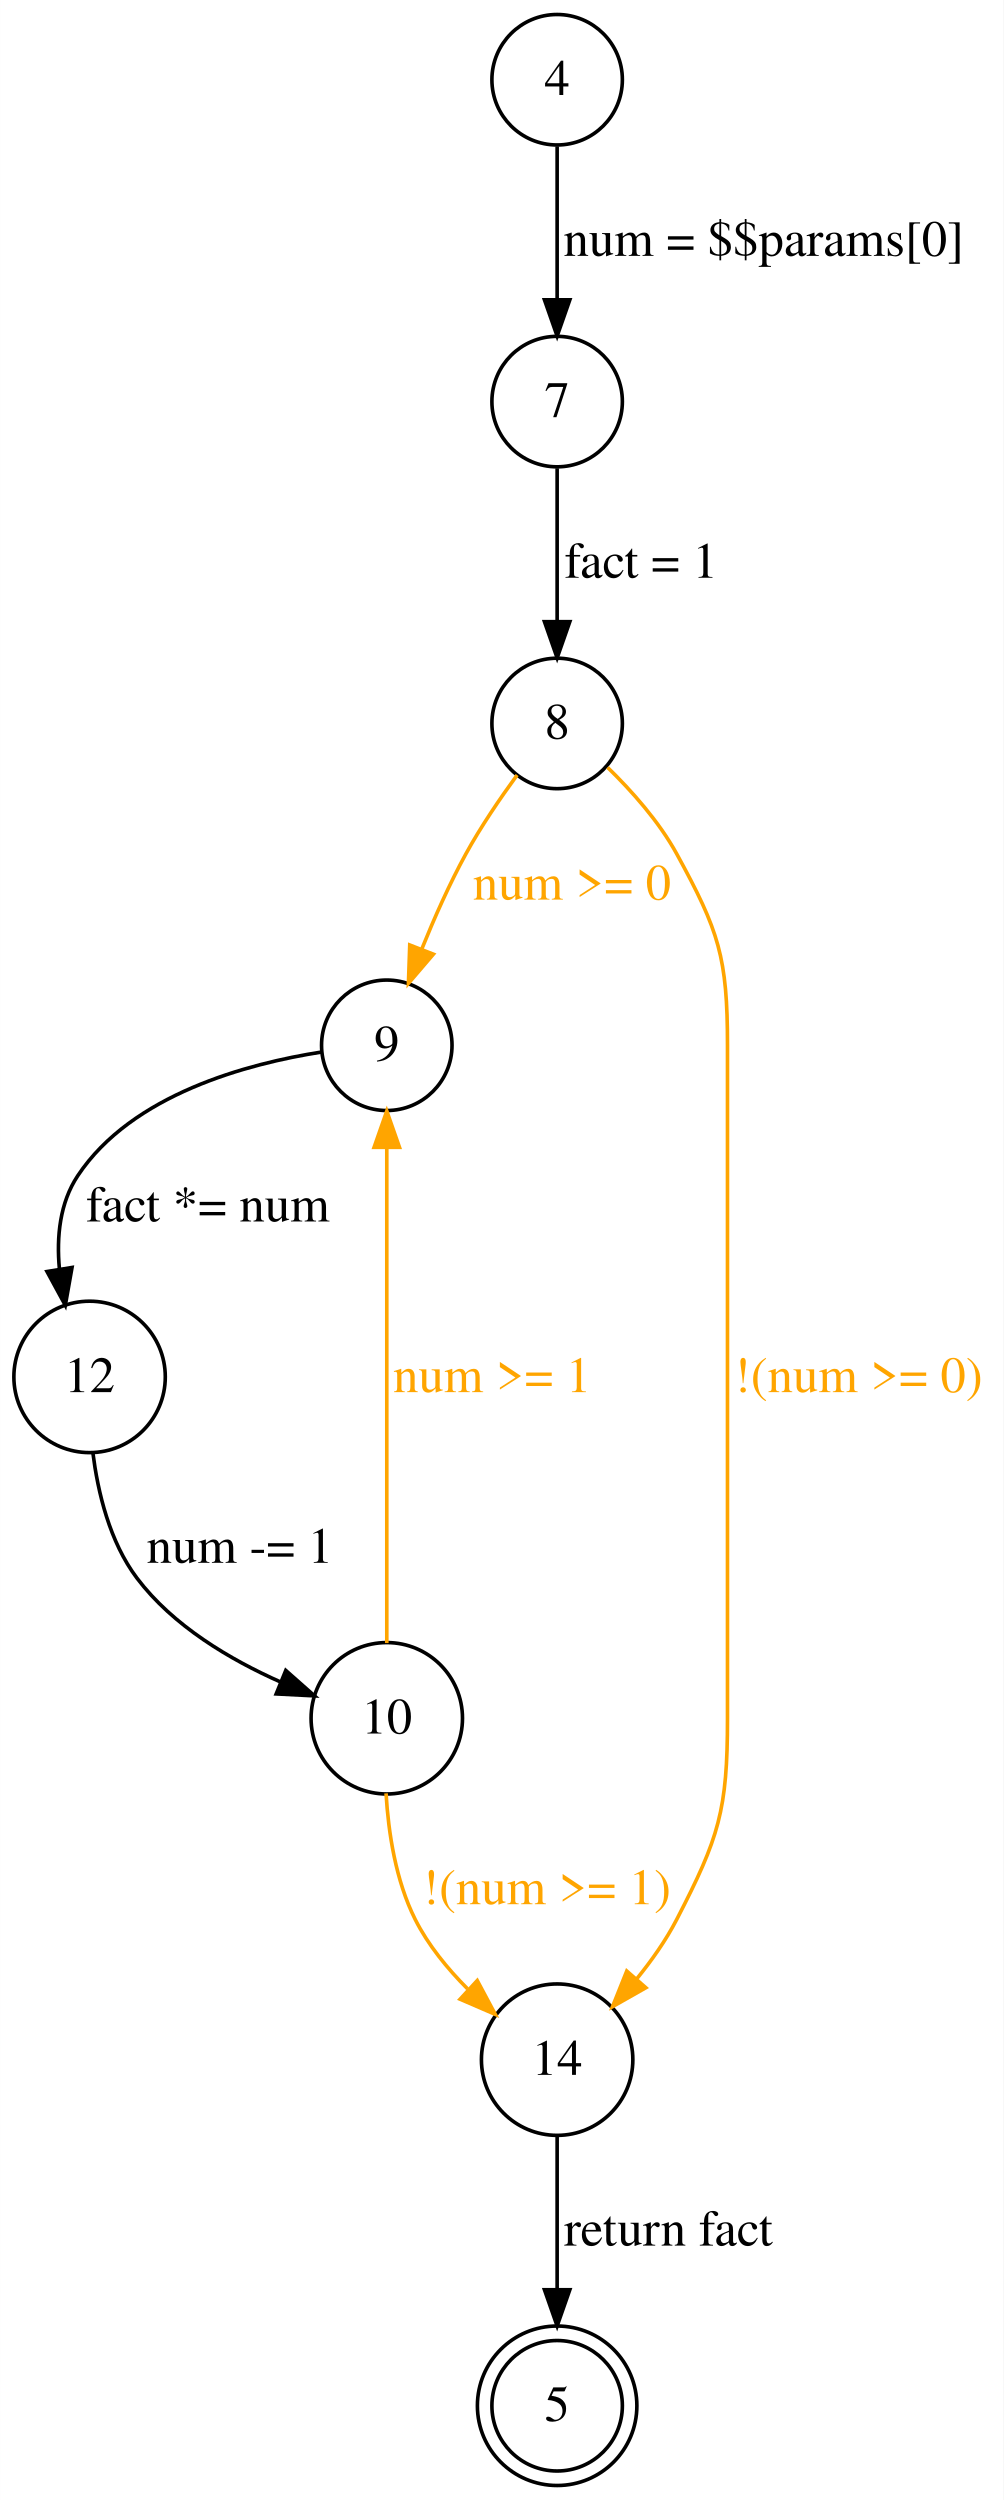
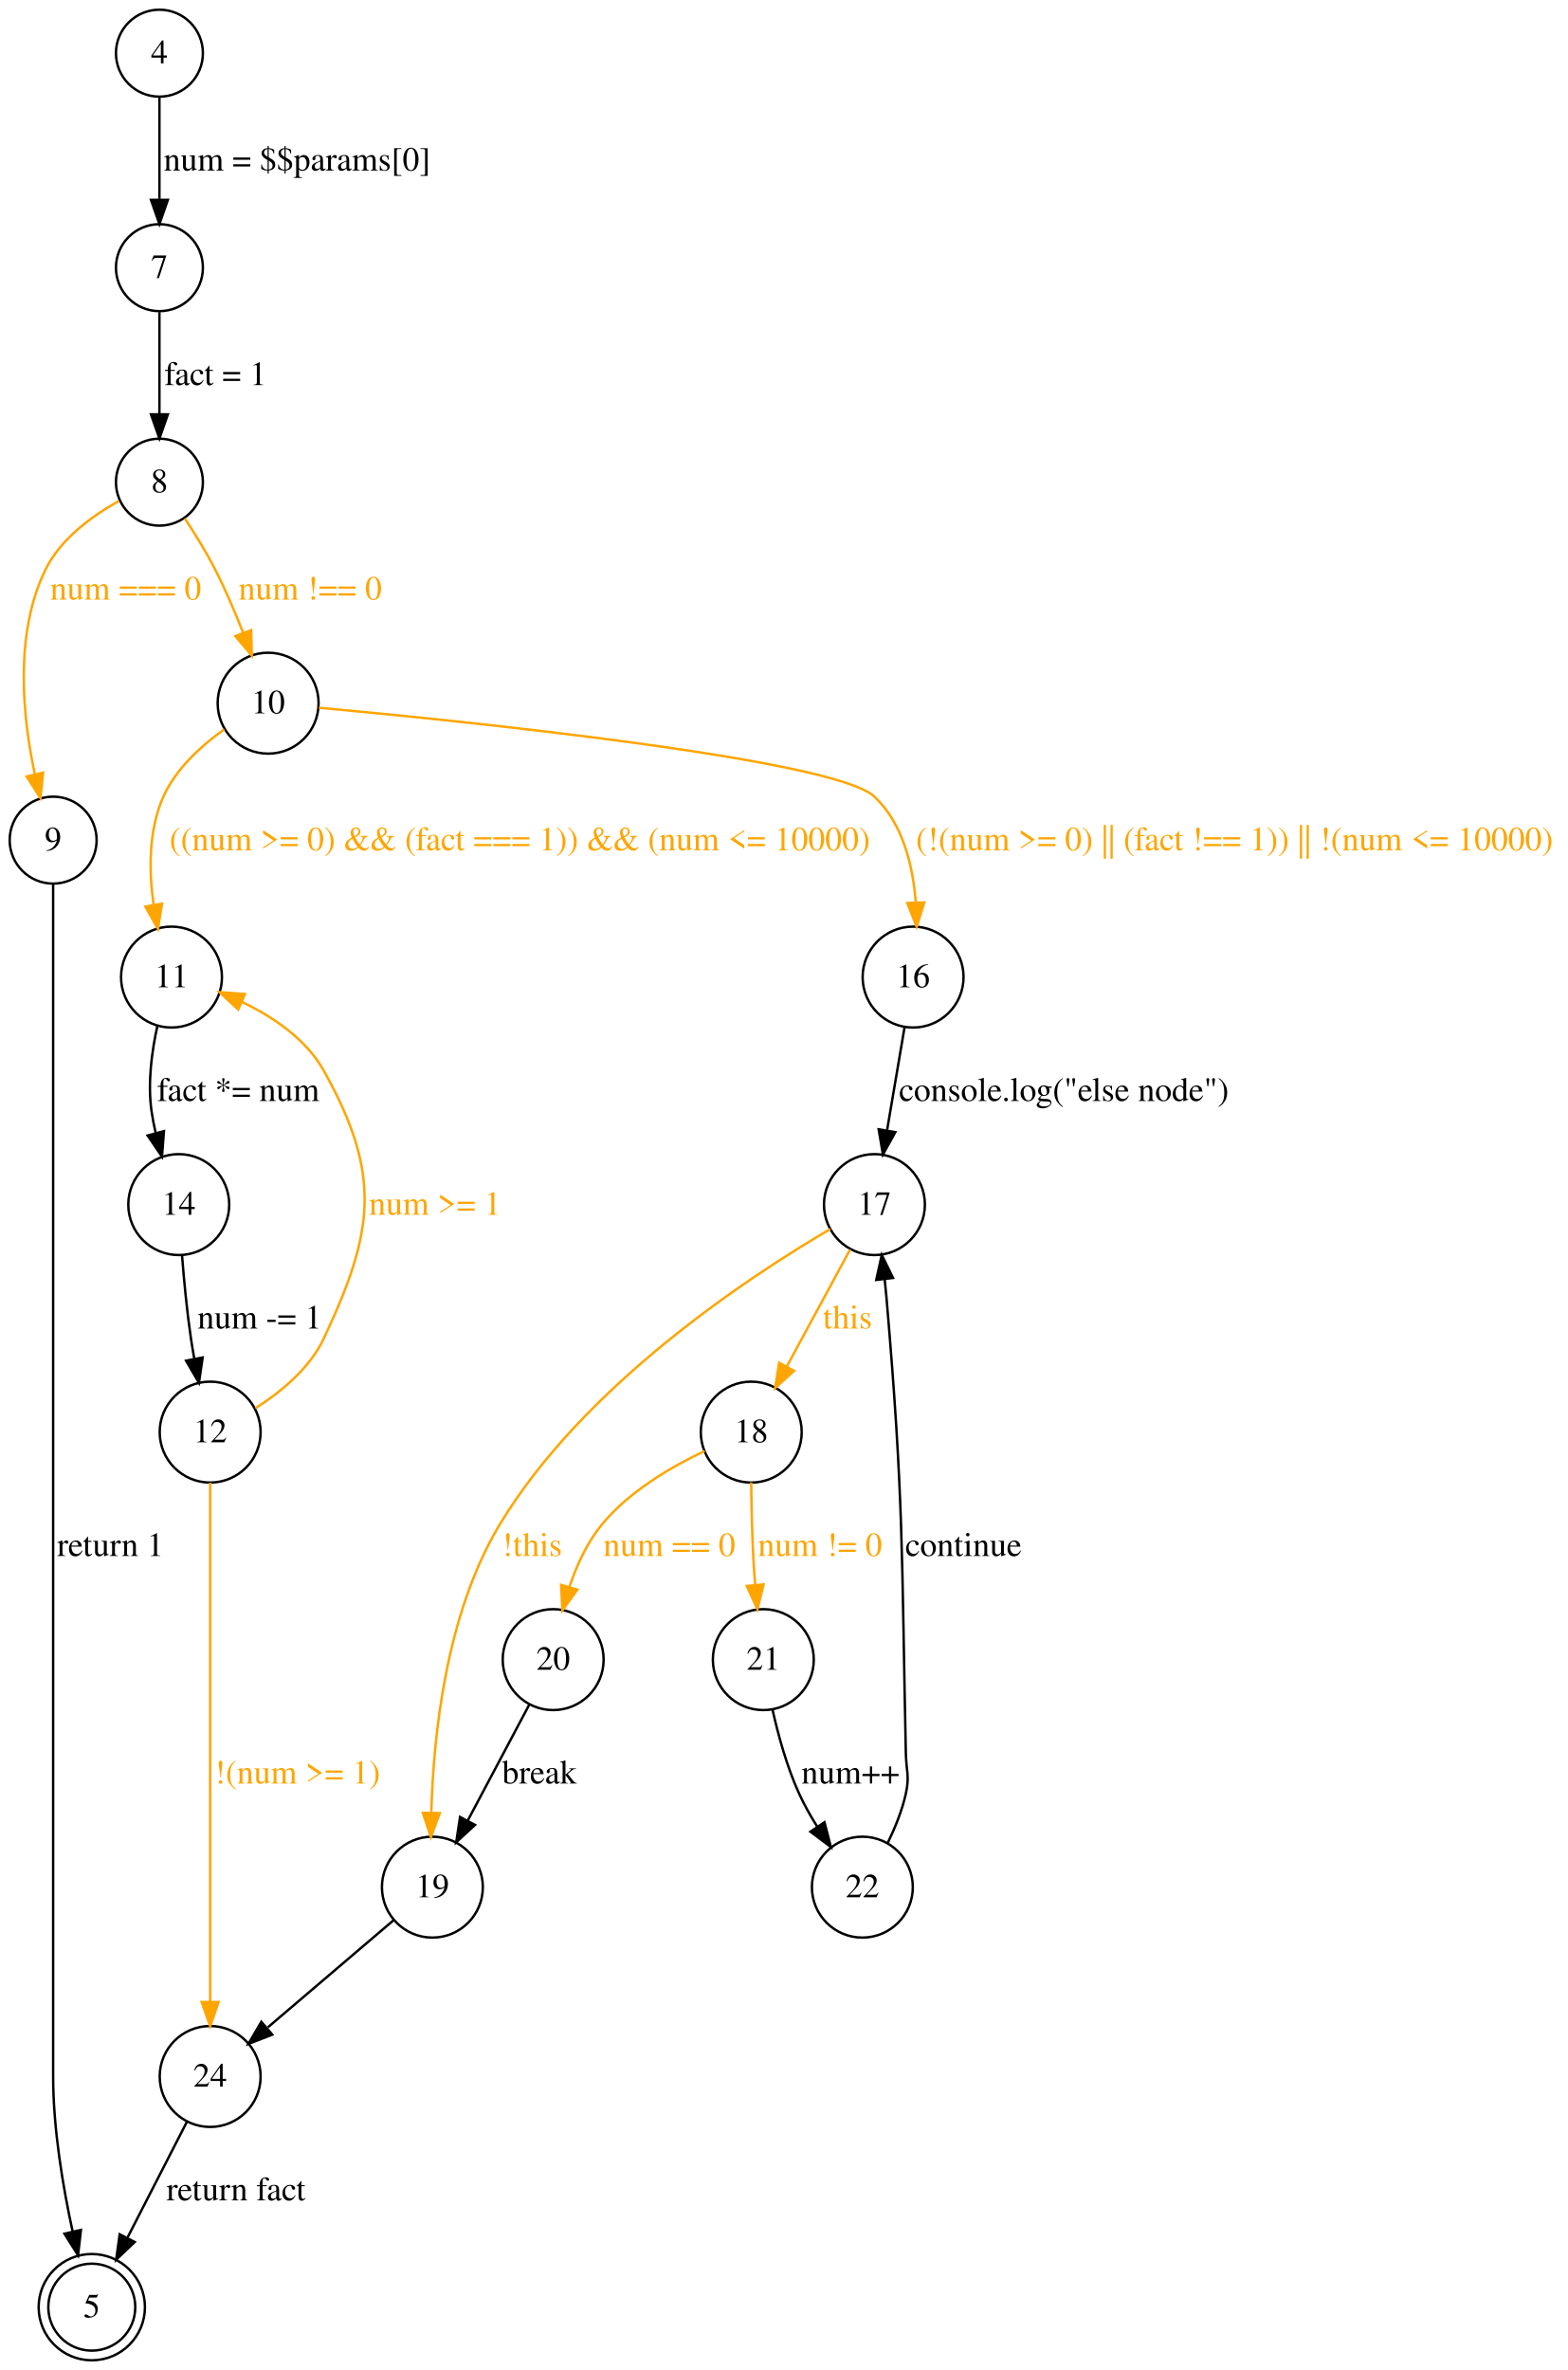
- <svg xmlns="http://www.w3.org/2000/svg" width="277pt" height="690pt" viewBox="0.00 0.00 276.86 689.76">
-   <g id="graph0" class="graph" transform="scale(1 1) rotate(0) translate(4 685.7607)">
-     <polygon fill="#ffffff" stroke="transparent" points="-4,4 -4,-685.761 272.855,-685.761 272.855,4 -4,4" />
+ <svg xmlns="http://www.w3.org/2000/svg" width="649pt" height="981pt" viewBox="0.00 0.00 649.09 981.11">
+   <g id="graph0" class="graph" transform="scale(1 1) rotate(0) translate(4 977.1083)">
+     <polygon fill="#ffffff" stroke="transparent" points="-4,4 -4,-977.108 645.09,-977.108 645.09,4 -4,4" />
    <g id="node1" class="node">
-       <ellipse fill="none" stroke="#000000" cx="149.694" cy="-22" rx="18" ry="18" />
-       <ellipse fill="none" stroke="#000000" cx="149.694" cy="-22" rx="22" ry="22" />
-       <text text-anchor="middle" x="149.694" y="-17.8" font-family="Times,serif" font-size="14.00" fill="#000000">5</text>
+       <ellipse fill="none" stroke="#000000" cx="34" cy="-22" rx="18" ry="18" />
+       <ellipse fill="none" stroke="#000000" cx="34" cy="-22" rx="22" ry="22" />
+       <text text-anchor="middle" x="34" y="-17.8" font-family="Times,serif" font-size="14.00" fill="#000000">5</text>
    </g>
    <g id="node2" class="node">
-       <ellipse fill="none" stroke="#000000" cx="149.694" cy="-663.761" rx="18" ry="18" />
-       <text text-anchor="middle" x="149.694" y="-659.561" font-family="Times,serif" font-size="14.00" fill="#000000">4</text>
+       <ellipse fill="none" stroke="#000000" cx="62" cy="-955.108" rx="18" ry="18" />
+       <text text-anchor="middle" x="62" y="-950.908" font-family="Times,serif" font-size="14.00" fill="#000000">4</text>
    </g>
    <g id="node3" class="node">
-       <ellipse fill="none" stroke="#000000" cx="149.694" cy="-574.961" rx="18" ry="18" />
-       <text text-anchor="middle" x="149.694" y="-570.761" font-family="Times,serif" font-size="14.00" fill="#000000">7</text>
+       <ellipse fill="none" stroke="#000000" cx="62" cy="-866.308" rx="18" ry="18" />
+       <text text-anchor="middle" x="62" y="-862.108" font-family="Times,serif" font-size="14.00" fill="#000000">7</text>
    </g>
    <g id="edge1" class="edge">
-       <path fill="none" stroke="#000000" d="M149.694,-645.361C149.694,-633.256 149.694,-617.168 149.694,-603.428" />
-       <polygon fill="#000000" stroke="#000000" points="153.194,-603.033 149.694,-593.033 146.194,-603.033 153.194,-603.033" />
-       <text text-anchor="middle" x="206.709" y="-615.161" font-family="Times,serif" font-size="14.00" fill="#000000"> num = $$params[0]</text>
+       <path fill="none" stroke="#000000" d="M62,-936.709C62,-924.603 62,-908.516 62,-894.776" />
+       <polygon fill="#000000" stroke="#000000" points="65.5,-894.38 62,-884.38 58.5,-894.38 65.5,-894.38" />
+       <text text-anchor="middle" x="119.016" y="-906.508" font-family="Times,serif" font-size="14.00" fill="#000000"> num = $$params[0]</text>
    </g>
    <g id="node4" class="node">
-       <ellipse fill="none" stroke="#000000" cx="149.694" cy="-486.161" rx="18" ry="18" />
-       <text text-anchor="middle" x="149.694" y="-481.961" font-family="Times,serif" font-size="14.00" fill="#000000">8</text>
+       <ellipse fill="none" stroke="#000000" cx="62" cy="-777.508" rx="18" ry="18" />
+       <text text-anchor="middle" x="62" y="-773.308" font-family="Times,serif" font-size="14.00" fill="#000000">8</text>
    </g>
    <g id="edge2" class="edge">
-       <path fill="none" stroke="#000000" d="M149.694,-556.561C149.694,-544.456 149.694,-528.368 149.694,-514.628" />
-       <polygon fill="#000000" stroke="#000000" points="153.194,-514.233 149.694,-504.233 146.194,-514.233 153.194,-514.233" />
-       <text text-anchor="middle" x="172.881" y="-526.361" font-family="Times,serif" font-size="14.00" fill="#000000"> fact = 1</text>
+       <path fill="none" stroke="#000000" d="M62,-847.909C62,-835.803 62,-819.716 62,-805.976" />
+       <polygon fill="#000000" stroke="#000000" points="65.5,-805.58 62,-795.58 58.5,-805.58 65.5,-805.58" />
+       <text text-anchor="middle" x="85.188" y="-817.708" font-family="Times,serif" font-size="14.00" fill="#000000"> fact = 1</text>
    </g>
    <g id="node5" class="node">
-       <ellipse fill="none" stroke="#000000" cx="102.694" cy="-397.361" rx="18" ry="18" />
-       <text text-anchor="middle" x="102.694" y="-393.161" font-family="Times,serif" font-size="14.00" fill="#000000">9</text>
+       <ellipse fill="none" stroke="#000000" cx="18" cy="-629.321" rx="18" ry="18" />
+       <text text-anchor="middle" x="18" y="-625.121" font-family="Times,serif" font-size="14.00" fill="#000000">9</text>
+     </g>
+     <g id="edge12" class="edge">
+       <path fill="none" stroke="#ffa500" d="M45.225,-769.727C34.404,-763.704 21.216,-754.237 14.926,-741.508 1.767,-714.88 5.37,-680.184 10.438,-656.471" />
+       <polygon fill="#ffa500" stroke="#ffa500" points="13.847,-657.264 12.735,-646.727 7.034,-655.658 13.847,-657.264" />
+       <text text-anchor="middle" x="48.037" y="-728.908" font-family="Times,serif" font-size="14.00" fill="#ffa500"> num === 0</text>
+     </g>
+     <g id="node16" class="node">
+       <ellipse fill="none" stroke="#000000" cx="107" cy="-686.015" rx="20.889" ry="20.889" />
+       <text text-anchor="middle" x="107" y="-681.815" font-family="Times,serif" font-size="14.00" fill="#000000">10</text>
+     </g>
+     <g id="edge13" class="edge">
+       <path fill="none" stroke="#ffa500" d="M72.515,-762.474C76.688,-756.16 81.351,-748.639 85,-741.508 89.288,-733.129 93.302,-723.711 96.697,-715.046" />
+       <polygon fill="#ffa500" stroke="#ffa500" points="99.977,-716.269 100.249,-705.677 93.431,-713.787 99.977,-716.269" />
+       <text text-anchor="middle" x="124.42" y="-728.908" font-family="Times,serif" font-size="14.00" fill="#ffa500"> num !== 0</text>
+     </g>
+     <g id="edge3" class="edge">
+       <path fill="none" stroke="#000000" d="M18,-610.948C18,-590.205 18,-555.445 18,-525.534 18,-525.534 18,-525.534 18,-117.493 18,-95.894 22.031,-71.918 26.047,-53.395" />
+       <polygon fill="#000000" stroke="#000000" points="29.504,-53.974 28.314,-43.446 22.679,-52.418 29.504,-53.974" />
+       <text text-anchor="middle" x="41.713" y="-332.961" font-family="Times,serif" font-size="14.00" fill="#000000"> return 1</text>
+     </g>
+     <g id="node6" class="node">
+       <ellipse fill="none" stroke="#000000" cx="67" cy="-572.628" rx="20.889" ry="20.889" />
+       <text text-anchor="middle" x="67" y="-568.428" font-family="Times,serif" font-size="14.00" fill="#000000">11</text>
+     </g>
+     <g id="node7" class="node">
+       <ellipse fill="none" stroke="#000000" cx="70" cy="-478.441" rx="20.889" ry="20.889" />
+       <text text-anchor="middle" x="70" y="-474.241" font-family="Times,serif" font-size="14.00" fill="#000000">14</text>
+     </g>
+     <g id="edge4" class="edge">
+       <path fill="none" stroke="#000000" d="M61.198,-552.602C58.855,-542.054 57.057,-528.899 58.734,-517.135 59.151,-514.212 59.736,-511.203 60.423,-508.213" />
+       <polygon fill="#000000" stroke="#000000" points="63.876,-508.849 63.054,-498.287 57.109,-507.057 63.876,-508.849" />
+       <text text-anchor="middle" x="94.633" y="-521.335" font-family="Times,serif" font-size="14.00" fill="#000000"> fact *= num</text>
+     </g>
+     <g id="node8" class="node">
+       <ellipse fill="none" stroke="#000000" cx="83" cy="-384.254" rx="20.889" ry="20.889" />
+       <text text-anchor="middle" x="83" y="-380.054" font-family="Times,serif" font-size="14.00" fill="#000000">12</text>
+     </g>
+     <g id="edge5" class="edge">
+       <path fill="none" stroke="#000000" d="M71.347,-457.558C72.161,-447.128 73.372,-434.336 75.054,-422.948 75.454,-420.242 75.922,-417.441 76.427,-414.639" />
+       <polygon fill="#000000" stroke="#000000" points="79.894,-415.145 78.365,-404.661 73.023,-413.81 79.894,-415.145" />
+       <text text-anchor="middle" x="103.473" y="-427.148" font-family="Times,serif" font-size="14.00" fill="#000000"> num -= 1</text>
+     </g>
+     <g id="edge16" class="edge">
+       <path fill="none" stroke="#ffa500" d="M101.687,-394.118C112.107,-400.738 124.135,-410.522 130,-422.948 151.056,-467.555 154.081,-490.884 130,-533.934 122.71,-546.968 109.034,-556.146 96.282,-562.282" />
+       <polygon fill="#ffa500" stroke="#ffa500" points="94.605,-559.195 86.832,-566.394 97.398,-565.613 94.605,-559.195" />
+       <text text-anchor="middle" x="176.09" y="-474.241" font-family="Times,serif" font-size="14.00" fill="#ffa500"> num &gt;= 1</text>
+     </g>
+     <g id="node12" class="node">
+       <ellipse fill="none" stroke="#000000" cx="83" cy="-117.493" rx="20.889" ry="20.889" />
+       <text text-anchor="middle" x="83" y="-113.293" font-family="Times,serif" font-size="14.00" fill="#000000">24</text>
+     </g>
+     <g id="edge17" class="edge">
+       <path fill="none" stroke="#ffa500" d="M83,-363.322C83,-316.572 83,-203.472 83,-148.509" />
+       <polygon fill="#ffa500" stroke="#ffa500" points="86.5,-148.328 83,-138.328 79.5,-148.328 86.5,-148.328" />
+       <text text-anchor="middle" x="119.081" y="-238.774" font-family="Times,serif" font-size="14.00" fill="#ffa500"> !(num &gt;= 1)</text>
+     </g>
+     <g id="node9" class="node">
+       <ellipse fill="none" stroke="#000000" cx="374" cy="-572.628" rx="20.889" ry="20.889" />
+       <text text-anchor="middle" x="374" y="-568.428" font-family="Times,serif" font-size="14.00" fill="#000000">16</text>
+     </g>
+     <g id="node10" class="node">
+       <ellipse fill="none" stroke="#000000" cx="358" cy="-478.441" rx="20.889" ry="20.889" />
+       <text text-anchor="middle" x="358" y="-474.241" font-family="Times,serif" font-size="14.00" fill="#000000">17</text>
    </g>
    <g id="edge6" class="edge">
-       <path fill="none" stroke="#ffa500" d="M138.651,-471.915C133.95,-465.48 128.617,-457.653 124.514,-450.161 119.993,-441.908 115.826,-432.52 112.372,-423.972" />
-       <polygon fill="#ffa500" stroke="#ffa500" points="115.552,-422.493 108.665,-414.441 109.028,-425.03 115.552,-422.493" />
-       <text text-anchor="middle" x="153.783" y="-437.561" font-family="Times,serif" font-size="14.00" fill="#ffa500"> num &gt;= 0</text>
+       <path fill="none" stroke="#000000" d="M370.528,-552.191C368.404,-539.688 365.645,-523.447 363.257,-509.39" />
+       <polygon fill="#000000" stroke="#000000" points="366.646,-508.436 361.52,-499.164 359.745,-509.609 366.646,-508.436" />
+       <text text-anchor="middle" x="436.438" y="-521.335" font-family="Times,serif" font-size="14.00" fill="#000000"> console.log("else node")</text>
    </g>
-     <g id="node8" class="node">
-       <ellipse fill="none" stroke="#000000" cx="149.694" cy="-117.493" rx="20.889" ry="20.889" />
-       <text text-anchor="middle" x="149.694" y="-113.293" font-family="Times,serif" font-size="14.00" fill="#000000">14</text>
+     <g id="node11" class="node">
+       <ellipse fill="none" stroke="#000000" cx="175" cy="-195.88" rx="20.889" ry="20.889" />
+       <text text-anchor="middle" x="175" y="-191.68" font-family="Times,serif" font-size="14.00" fill="#000000">19</text>
+     </g>
+     <g id="edge19" class="edge">
+       <path fill="none" stroke="#ffa500" d="M339.769,-468.342C306.792,-449.07 237.433,-403.733 202.614,-345.561 180.606,-308.792 175.399,-258.543 174.54,-226.647" />
+       <polygon fill="#ffa500" stroke="#ffa500" points="178.038,-226.529 174.397,-216.579 171.039,-226.628 178.038,-226.529" />
+       <text text-anchor="middle" x="216.193" y="-332.961" font-family="Times,serif" font-size="14.00" fill="#ffa500"> !this</text>
+     </g>
+     <g id="node17" class="node">
+       <ellipse fill="none" stroke="#000000" cx="307" cy="-384.254" rx="20.889" ry="20.889" />
+       <text text-anchor="middle" x="307" y="-380.054" font-family="Times,serif" font-size="14.00" fill="#000000">18</text>
+     </g>
+     <g id="edge18" class="edge">
+       <path fill="none" stroke="#ffa500" d="M347.924,-459.833C340.472,-446.07 330.204,-427.108 321.818,-411.62" />
+       <polygon fill="#ffa500" stroke="#ffa500" points="324.721,-409.63 316.882,-402.503 318.565,-412.964 324.721,-409.63" />
+       <text text-anchor="middle" x="346.863" y="-427.148" font-family="Times,serif" font-size="14.00" fill="#ffa500"> this</text>
    </g>
    <g id="edge7" class="edge">
-       <path fill="none" stroke="#ffa500" d="M163.604,-474.033C170.254,-467.555 177.811,-459.087 182.694,-450.161 194.345,-428.862 196.694,-421.638 196.694,-397.361 196.694,-397.361 196.694,-397.361 196.694,-211.68 196.694,-186.244 194.364,-178.788 182.694,-156.187 179.716,-150.421 175.728,-144.776 171.555,-139.659" />
-       <polygon fill="#ffa500" stroke="#ffa500" points="174.178,-137.34 164.965,-132.109 168.904,-141.944 174.178,-137.34" />
-       <text text-anchor="middle" x="232.774" y="-301.667" font-family="Times,serif" font-size="14.00" fill="#ffa500"> !(num &gt;= 0)</text>
+       <path fill="none" stroke="#000000" d="M158.975,-182.226C144.595,-169.975 123.294,-151.826 106.903,-137.859" />
+       <polygon fill="#000000" stroke="#000000" points="108.723,-134.812 98.841,-130.991 104.183,-140.141 108.723,-134.812" />
    </g>
-     <g id="node6" class="node">
-       <ellipse fill="none" stroke="#000000" cx="20.694" cy="-305.867" rx="20.889" ry="20.889" />
-       <text text-anchor="middle" x="20.694" y="-301.667" font-family="Times,serif" font-size="14.00" fill="#000000">12</text>
+     <g id="edge11" class="edge">
+       <path fill="none" stroke="#000000" d="M73.552,-99.081C66.551,-85.437 56.872,-66.575 48.842,-50.925" />
+       <polygon fill="#000000" stroke="#000000" points="51.773,-48.97 44.093,-41.67 45.545,-52.166 51.773,-48.97" />
+       <text text-anchor="middle" x="93.703" y="-66.2" font-family="Times,serif" font-size="14.00" fill="#000000"> return fact</text>
    </g>
-     <g id="edge3" class="edge">
-       <path fill="none" stroke="#000000" d="M84.684,-395.498C64.407,-392.331 32.349,-383.857 17.428,-361.361 12.482,-353.904 11.547,-344.569 12.366,-335.695" />
-       <polygon fill="#000000" stroke="#000000" points="15.853,-336.06 13.999,-325.629 8.943,-334.939 15.853,-336.06" />
-       <text text-anchor="middle" x="53.326" y="-348.761" font-family="Times,serif" font-size="14.00" fill="#000000"> fact *= num</text>
-     </g>
-     <g id="node7" class="node">
-       <ellipse fill="none" stroke="#000000" cx="102.694" cy="-211.68" rx="20.889" ry="20.889" />
-       <text text-anchor="middle" x="102.694" y="-207.48" font-family="Times,serif" font-size="14.00" fill="#000000">10</text>
-     </g>
-     <g id="edge4" class="edge">
-       <path fill="none" stroke="#000000" d="M21.572,-285.178C22.969,-273.936 26.248,-260.337 33.748,-250.374 43.673,-237.186 59.487,-227.851 73.467,-221.657" />
-       <polygon fill="#000000" stroke="#000000" points="74.823,-224.884 82.757,-217.863 72.176,-218.404 74.823,-224.884" />
-       <text text-anchor="middle" x="62.166" y="-254.574" font-family="Times,serif" font-size="14.00" fill="#000000"> num -= 1</text>
+     <g id="node13" class="node">
+       <ellipse fill="none" stroke="#000000" cx="225" cy="-290.067" rx="20.889" ry="20.889" />
+       <text text-anchor="middle" x="225" y="-285.867" font-family="Times,serif" font-size="14.00" fill="#000000">20</text>
    </g>
    <g id="edge8" class="edge">
-       <path fill="none" stroke="#ffa500" d="M102.694,-232.431C102.694,-265.761 102.694,-331.291 102.694,-368.942" />
-       <polygon fill="#ffa500" stroke="#ffa500" points="99.194,-369.219 102.694,-379.219 106.194,-369.219 99.194,-369.219" />
-       <text text-anchor="middle" x="131.783" y="-301.667" font-family="Times,serif" font-size="14.00" fill="#ffa500"> num &gt;= 1</text>
+       <path fill="none" stroke="#000000" d="M215.122,-271.459C207.863,-257.785 197.879,-238.978 189.687,-223.546" />
+       <polygon fill="#000000" stroke="#000000" points="192.638,-221.642 184.858,-214.45 186.455,-224.924 192.638,-221.642" />
+       <text text-anchor="middle" x="219.295" y="-238.774" font-family="Times,serif" font-size="14.00" fill="#000000"> break</text>
+     </g>
+     <g id="node14" class="node">
+       <ellipse fill="none" stroke="#000000" cx="312" cy="-290.067" rx="20.889" ry="20.889" />
+       <text text-anchor="middle" x="312" y="-285.867" font-family="Times,serif" font-size="14.00" fill="#000000">21</text>
+     </g>
+     <g id="node15" class="node">
+       <ellipse fill="none" stroke="#000000" cx="353" cy="-195.88" rx="20.889" ry="20.889" />
+       <text text-anchor="middle" x="353" y="-191.68" font-family="Times,serif" font-size="14.00" fill="#000000">22</text>
    </g>
    <g id="edge9" class="edge">
-       <path fill="none" stroke="#ffa500" d="M102.489,-190.967C103.136,-180.108 105.156,-166.879 110.532,-156.187 114.074,-149.142 119.4,-142.619 124.993,-137.014" />
-       <polygon fill="#ffa500" stroke="#ffa500" points="127.653,-139.322 132.641,-129.976 122.913,-134.171 127.653,-139.322" />
-       <text text-anchor="middle" x="146.774" y="-160.387" font-family="Times,serif" font-size="14.00" fill="#ffa500"> !(num &gt;= 1)</text>
+       <path fill="none" stroke="#000000" d="M315.781,-269.469C318.169,-258.765 321.772,-245.643 326.82,-234.574 328.899,-230.017 331.497,-225.407 334.245,-221.035" />
+       <polygon fill="#000000" stroke="#000000" points="337.313,-222.743 339.974,-212.488 331.499,-218.846 337.313,-222.743" />
+       <text text-anchor="middle" x="348.09" y="-238.774" font-family="Times,serif" font-size="14.00" fill="#000000"> num++</text>
    </g>
-     <g id="edge5" class="edge">
-       <path fill="none" stroke="#000000" d="M149.694,-96.773C149.694,-84.359 149.694,-68.31 149.694,-54.265" />
-       <polygon fill="#000000" stroke="#000000" points="153.194,-54.009 149.694,-44.009 146.194,-54.009 153.194,-54.009" />
-       <text text-anchor="middle" x="180.397" y="-66.2" font-family="Times,serif" font-size="14.00" fill="#000000"> return fact</text>
+     <g id="edge10" class="edge">
+       <path fill="none" stroke="#000000" d="M363.504,-214.193C366.548,-220.452 369.464,-227.629 371,-234.574 372.613,-241.864 371.158,-243.909 371,-251.374 369.222,-335.152 370.154,-356.256 363,-439.748 362.782,-442.287 362.521,-444.916 362.233,-447.552" />
+       <polygon fill="#000000" stroke="#000000" points="358.745,-447.246 361.028,-457.592 365.695,-448.08 358.745,-447.246" />
+       <text text-anchor="middle" x="394.855" y="-332.961" font-family="Times,serif" font-size="14.00" fill="#000000"> continue</text>
+     </g>
+     <g id="edge14" class="edge">
+       <path fill="none" stroke="#ffa500" d="M88.828,-675.191C79.415,-668.479 68.827,-658.925 63.629,-647.321 57.455,-633.539 57.589,-616.856 59.572,-602.757" />
+       <polygon fill="#ffa500" stroke="#ffa500" points="63.079,-603.026 61.376,-592.569 56.186,-601.806 63.079,-603.026" />
+       <text text-anchor="middle" x="211.185" y="-625.121" font-family="Times,serif" font-size="14.00" fill="#ffa500"> ((num &gt;= 0) &amp;&amp; (fact === 1)) &amp;&amp; (num &lt;= 10000)</text>
+     </g>
+     <g id="edge15" class="edge">
+       <path fill="none" stroke="#ffa500" d="M127.991,-684.142C185.3,-678.841 341.284,-663.094 358,-647.321 369.756,-636.229 373.945,-618.769 375.107,-603.519" />
+       <polygon fill="#ffa500" stroke="#ffa500" points="378.608,-603.543 375.484,-593.419 371.613,-603.282 378.608,-603.543" />
+       <text text-anchor="middle" x="507.045" y="-625.121" font-family="Times,serif" font-size="14.00" fill="#ffa500"> (!(num &gt;= 0) || (fact !== 1)) || !(num &lt;= 10000)</text>
+     </g>
+     <g id="edge20" class="edge">
+       <path fill="none" stroke="#ffa500" d="M287.733,-376.43C274.045,-369.983 256.153,-359.615 244.82,-345.561 238.895,-338.212 234.666,-328.952 231.68,-320.112" />
+       <polygon fill="#ffa500" stroke="#ffa500" points="235.01,-319.029 228.814,-310.435 228.298,-321.017 235.01,-319.029" />
+       <text text-anchor="middle" x="273.09" y="-332.961" font-family="Times,serif" font-size="14.00" fill="#ffa500"> num == 0</text>
+     </g>
+     <g id="edge21" class="edge">
+       <path fill="none" stroke="#ffa500" d="M306.989,-363.42C307.087,-353.002 307.363,-340.207 308.054,-328.761 308.207,-326.225 308.401,-323.598 308.619,-320.963" />
+       <polygon fill="#ffa500" stroke="#ffa500" points="312.111,-321.207 309.554,-310.926 305.142,-320.558 312.111,-321.207" />
+       <text text-anchor="middle" x="335.473" y="-332.961" font-family="Times,serif" font-size="14.00" fill="#ffa500"> num != 0</text>
    </g>
  </g>
</svg>
